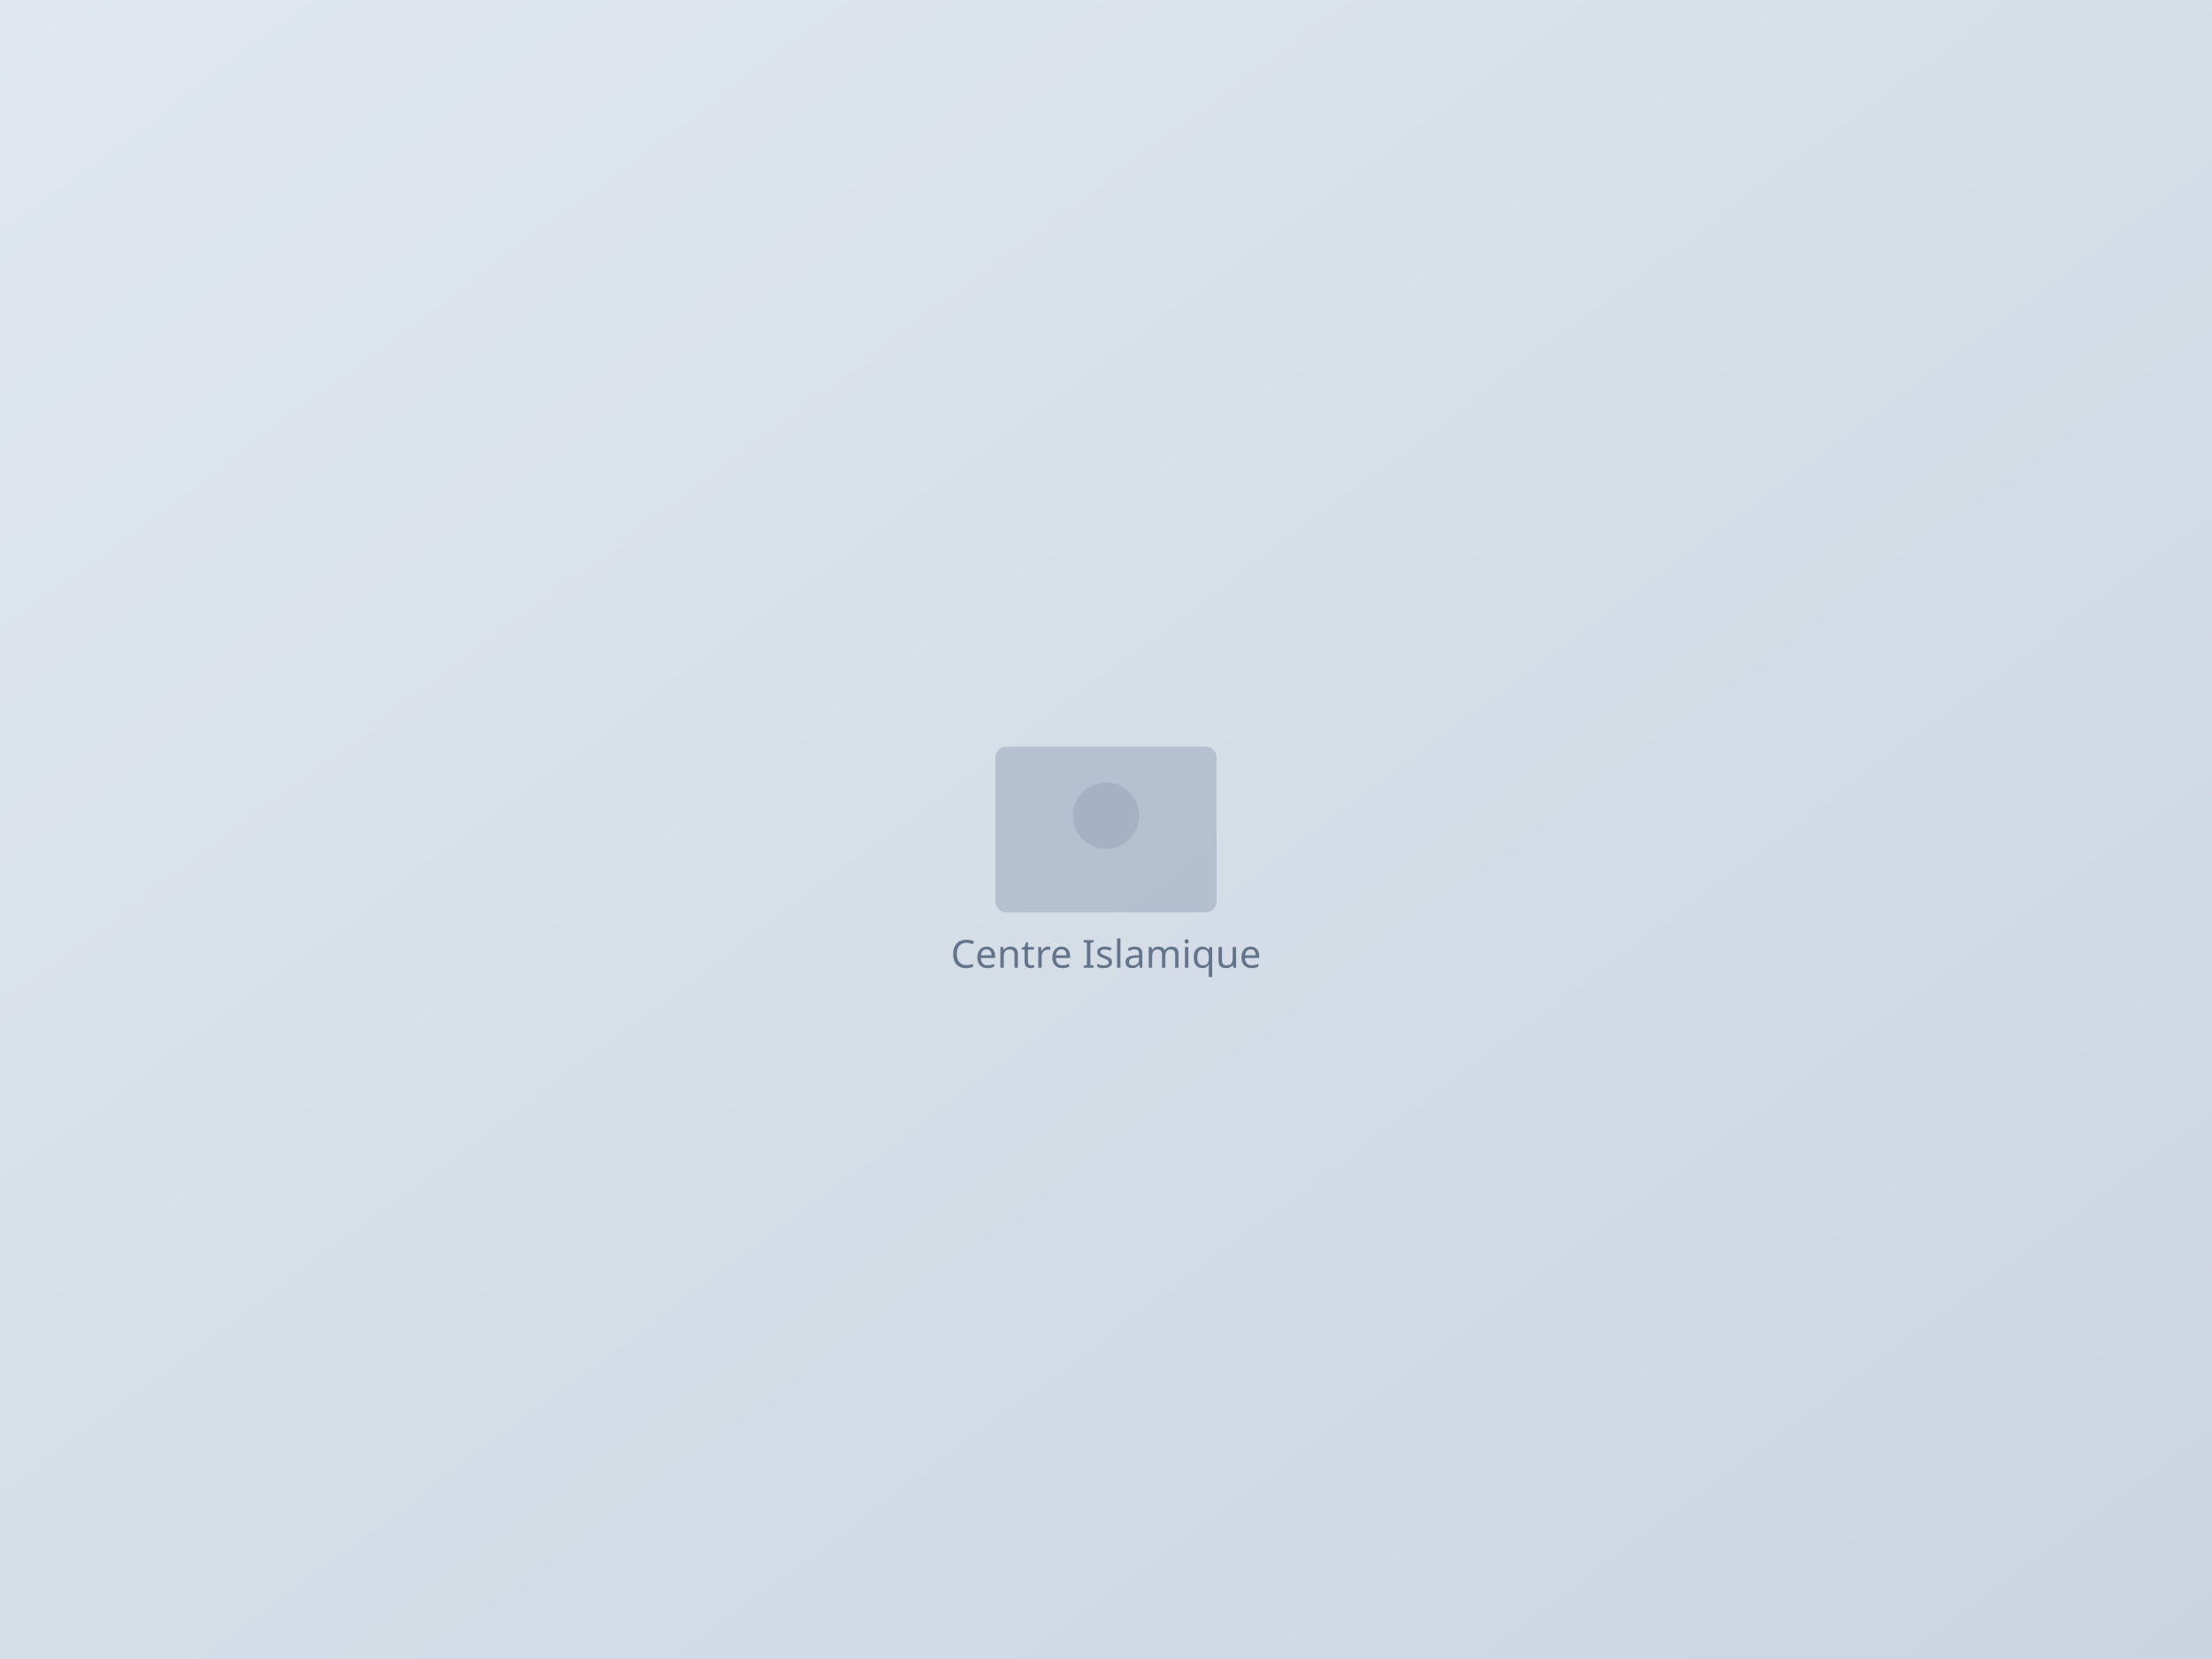
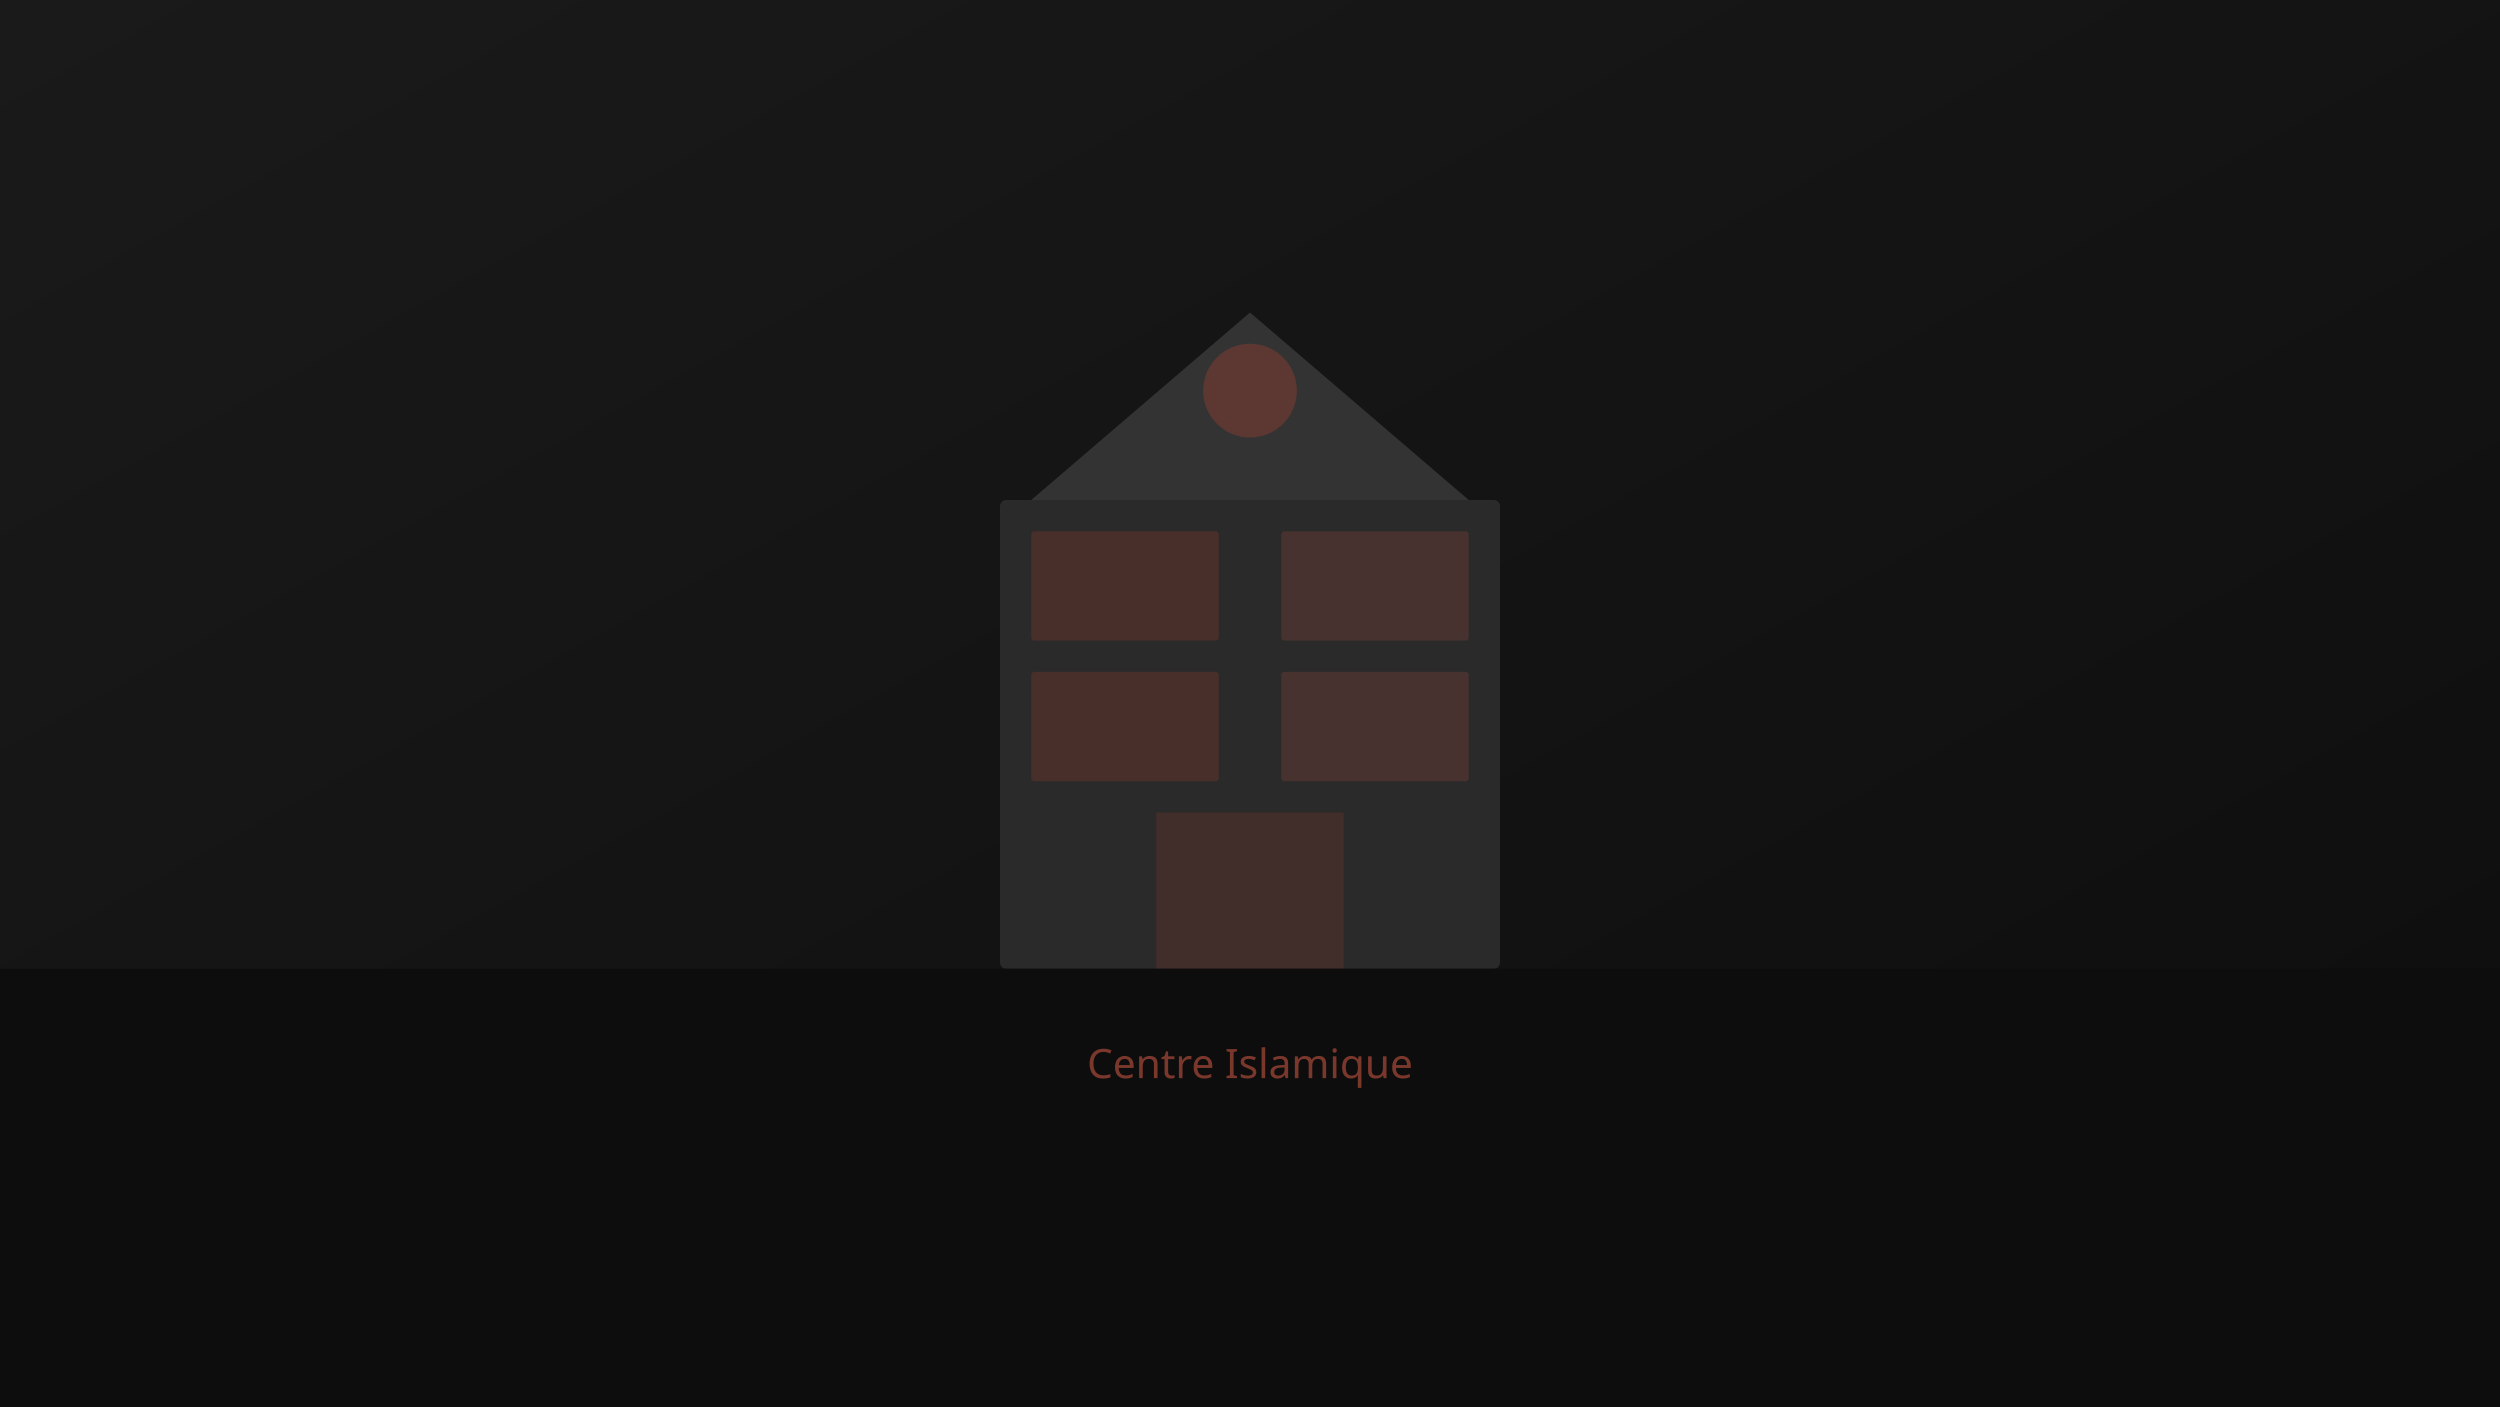
- <svg xmlns="http://www.w3.org/2000/svg" width="800" height="600" viewBox="0 0 800 600">
+ <svg xmlns="http://www.w3.org/2000/svg" width="800" height="450" viewBox="0 0 800 450">
  <defs>
-     <linearGradient id="g" x1="0%" y1="0%" x2="100%" y2="100%">
-       <stop offset="0%" style="stop-color:#e0e7ee" />
-       <stop offset="100%" style="stop-color:#cbd5e1" />
+     <linearGradient id="bg" x1="0%" y1="0%" x2="100%" y2="100%">
+       <stop offset="0%" style="stop-color:#1a1a1a" />
+       <stop offset="100%" style="stop-color:#0d0d0d" />
    </linearGradient>
  </defs>
-   <rect width="800" height="600" fill="url(#g)" />
-   <g transform="translate(400,300)">
-     <rect x="-40" y="-30" width="80" height="60" rx="4" fill="#94a3b8" opacity="0.5" />
-     <circle cx="0" cy="-5" r="12" fill="#94a3b8" opacity="0.5" />
-     <text text-anchor="middle" y="50" font-family="sans-serif" font-size="14" fill="#64748b">Centre Islamique</text>
+   <rect width="800" height="450" fill="url(#bg)" />
+   <g transform="translate(400,200)">
+     <rect x="-80" y="-40" width="160" height="150" rx="2" fill="#2a2a2a" />
+     <polygon points="0,-100 -70,-40 70,-40" fill="#333" />
+     <circle cx="0" cy="-75" r="15" fill="#c0402a" opacity="0.3" />
+     <rect x="-70" y="-30" width="60" height="35" rx="1" fill="#c0402a" opacity="0.2" />
+     <rect x="10" y="-30" width="60" height="35" rx="1" fill="#e8614a" opacity="0.15" />
+     <rect x="-70" y="15" width="60" height="35" rx="1" fill="#c0402a" opacity="0.2" />
+     <rect x="10" y="15" width="60" height="35" rx="1" fill="#e8614a" opacity="0.15" />
+     <rect x="-30" y="60" width="60" height="50" rx="0" fill="#c0402a" opacity="0.15" />
+     <rect x="-400" y="110" width="800" height="200" fill="#0d0d0d" />
+     <text x="0" y="145" text-anchor="middle" fill="#e8614a" font-family="sans-serif" font-size="13" opacity="0.5">Centre Islamique</text>
  </g>
</svg>
